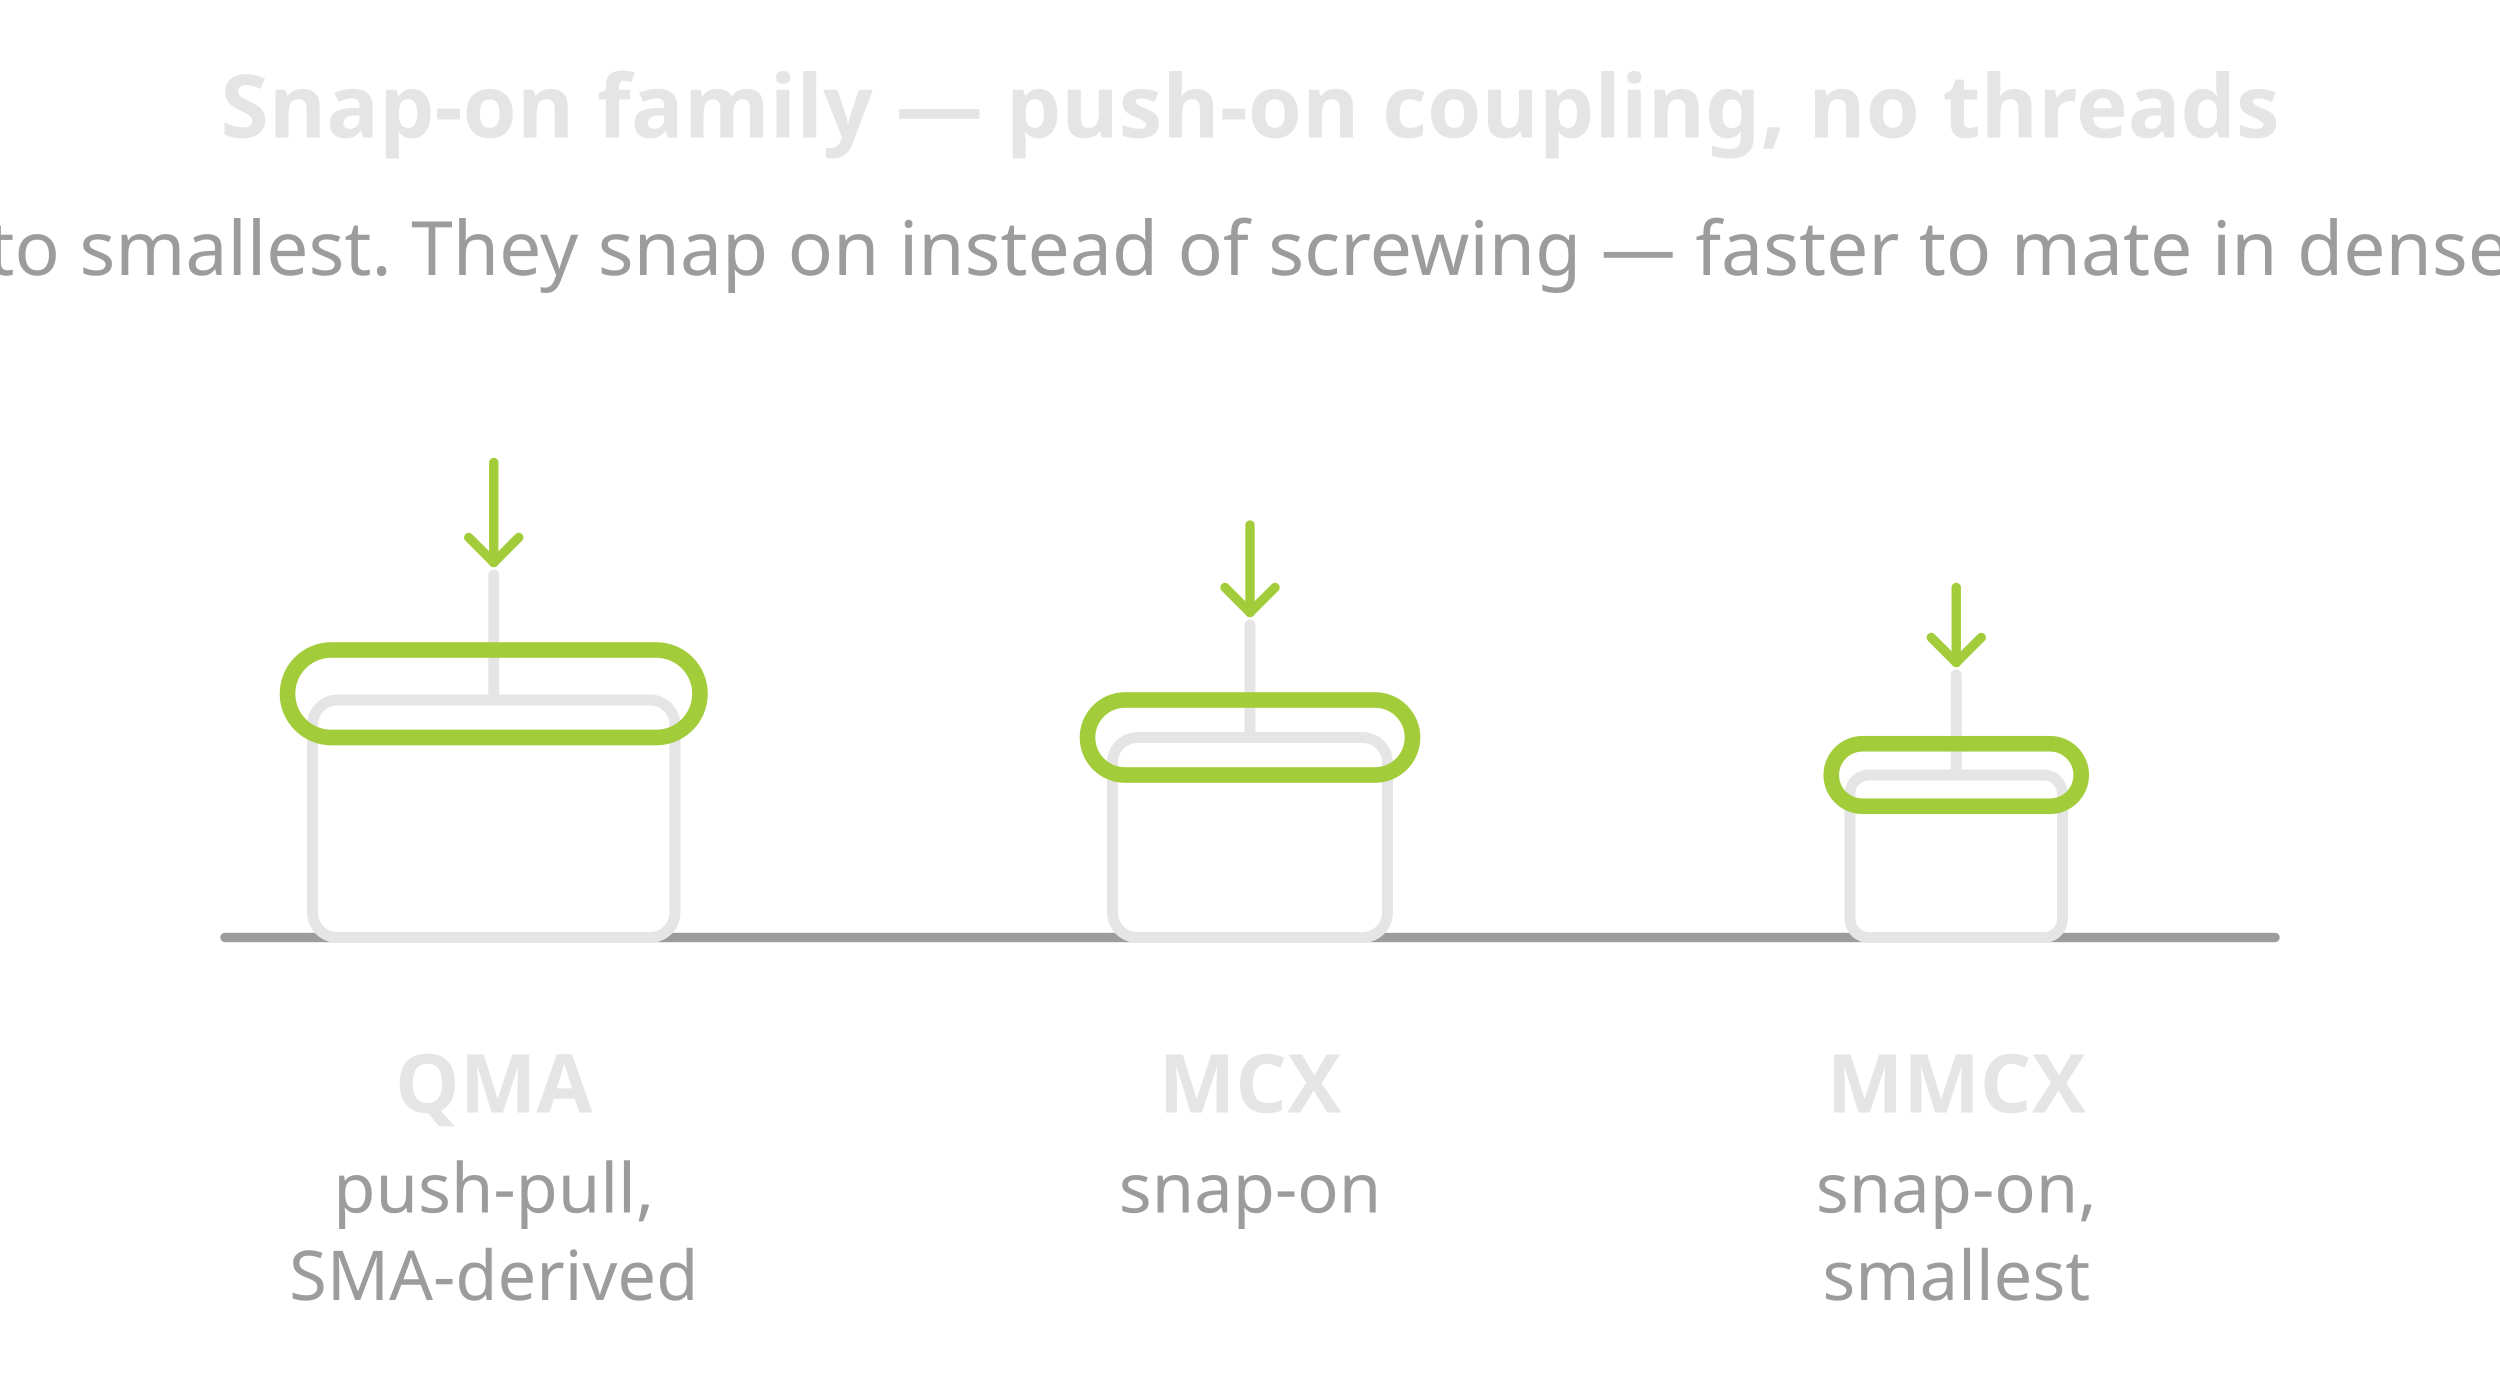
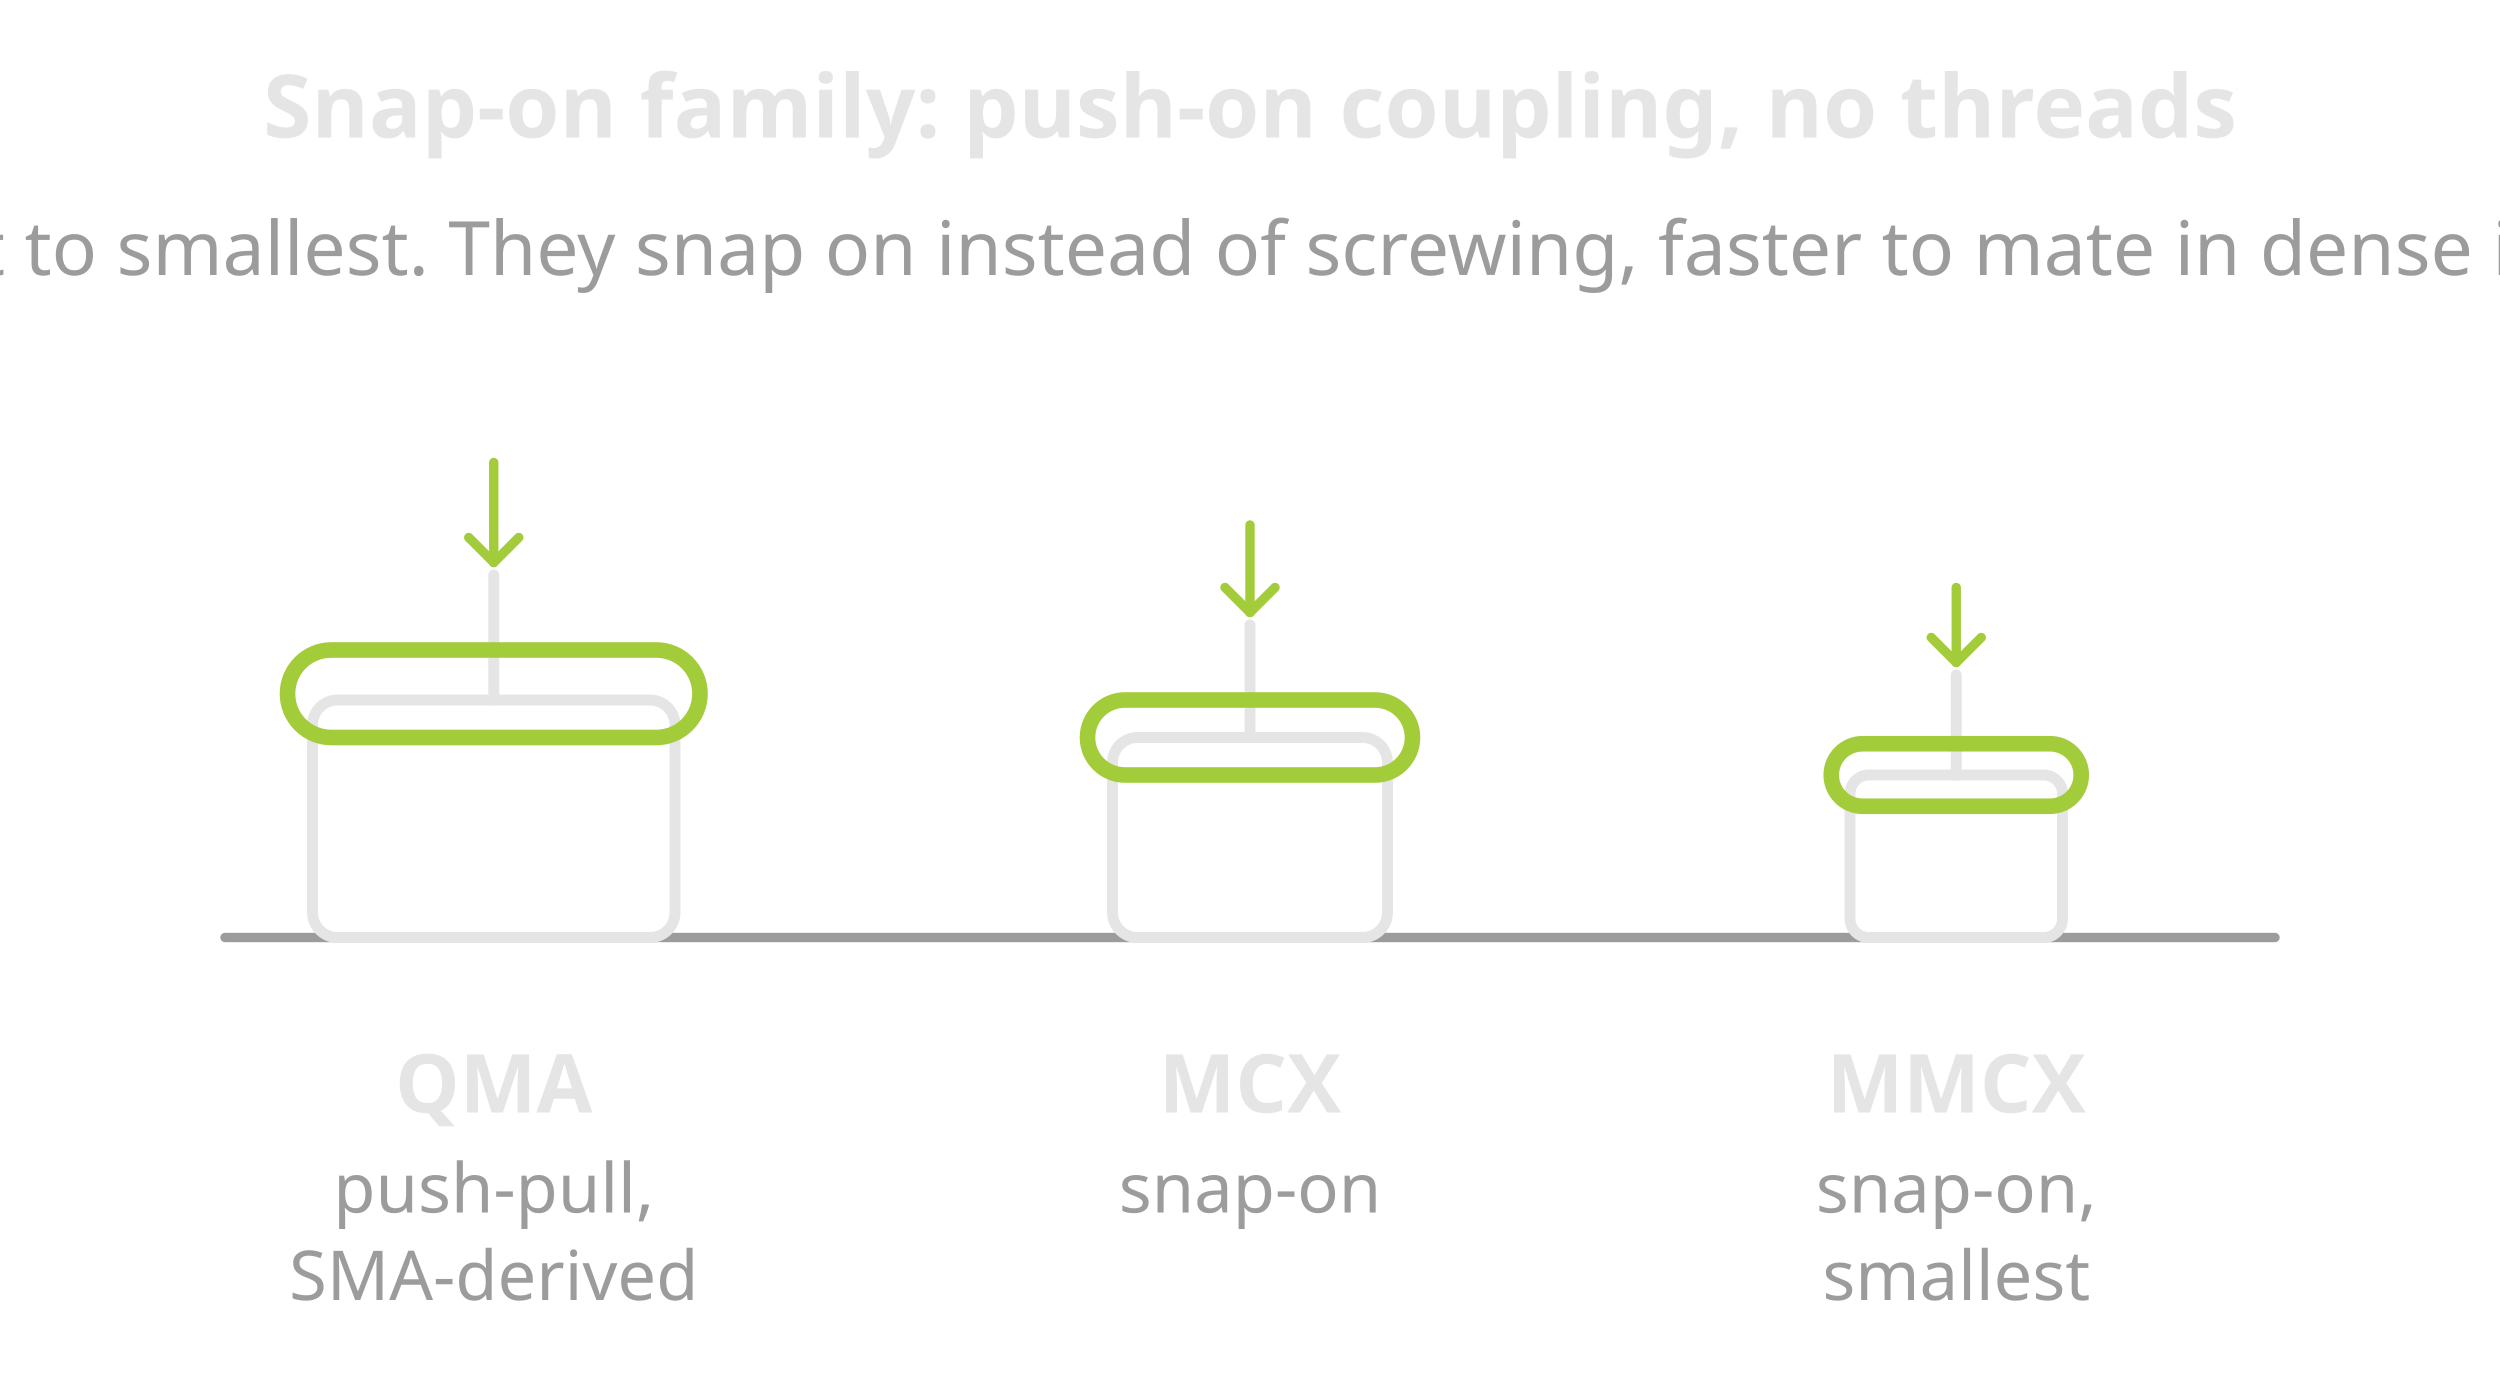
<svg xmlns="http://www.w3.org/2000/svg" viewBox="0 0 400 220" fill="none" font-family="IBM Plex Sans, sans-serif">
-   <text x="200" y="22" fill="#E5E5E5" font-size="14" font-weight="600" text-anchor="middle">Snap-on family — push-on coupling, no threads</text>
+   <text x="200" y="22" fill="#E5E5E5" font-size="14" font-weight="600" text-anchor="middle">Snap-on family: push-on coupling, no threads</text>
  <line x1="36" y1="150" x2="364" y2="150" stroke="#9C9C9C" stroke-width="1.5" stroke-linecap="round" />
  <g stroke="#E5E5E5" stroke-width="1.75" stroke-linecap="round" stroke-linejoin="round">
    <rect x="50" y="112" width="58" height="38" rx="4" />
    <path d="M79 112 L79 92" />
  </g>
  <rect x="46" y="104" width="66" height="14" rx="7" stroke="#A2CC3A" stroke-width="2.5" fill="none" />
  <g stroke="#A2CC3A" stroke-width="1.5" stroke-linecap="round" stroke-linejoin="round">
    <line x1="79" y1="74" x2="79" y2="90" />
    <path d="M75 86 L79 90 L83 86" />
  </g>
  <text x="79" y="178" fill="#E5E5E5" font-size="13" font-weight="600" text-anchor="middle">QMA</text>
  <text x="79" y="194" fill="#9C9C9C" font-size="11" font-weight="500" text-anchor="middle">push-pull,</text>
  <text x="79" y="208" fill="#9C9C9C" font-size="11" font-weight="500" text-anchor="middle">SMA-derived</text>
  <g stroke="#E5E5E5" stroke-width="1.75" stroke-linecap="round" stroke-linejoin="round">
    <rect x="178" y="118" width="44" height="32" rx="4" />
    <path d="M200 118 L200 100" />
  </g>
  <rect x="174" y="112" width="52" height="12" rx="6" stroke="#A2CC3A" stroke-width="2.5" fill="none" />
  <g stroke="#A2CC3A" stroke-width="1.5" stroke-linecap="round" stroke-linejoin="round">
    <line x1="200" y1="84" x2="200" y2="98" />
    <path d="M196 94 L200 98 L204 94" />
  </g>
  <text x="200" y="178" fill="#E5E5E5" font-size="13" font-weight="600" text-anchor="middle">MCX</text>
  <text x="200" y="194" fill="#9C9C9C" font-size="11" font-weight="500" text-anchor="middle">snap-on</text>
  <g stroke="#E5E5E5" stroke-width="1.75" stroke-linecap="round" stroke-linejoin="round">
    <rect x="296" y="124" width="34" height="26" rx="3" />
    <path d="M313 124 L313 108" />
  </g>
  <rect x="293" y="119" width="40" height="10" rx="5" stroke="#A2CC3A" stroke-width="2.5" fill="none" />
  <g stroke="#A2CC3A" stroke-width="1.5" stroke-linecap="round" stroke-linejoin="round">
    <line x1="313" y1="94" x2="313" y2="106" />
    <path d="M309 102 L313 106 L317 102" />
  </g>
  <text x="313" y="178" fill="#E5E5E5" font-size="13" font-weight="600" text-anchor="middle">MMCX</text>
  <text x="313" y="194" fill="#9C9C9C" font-size="11" font-weight="500" text-anchor="middle">snap-on,</text>
  <text x="313" y="208" fill="#9C9C9C" font-size="11" font-weight="500" text-anchor="middle">smallest</text>
-   <text x="200" y="44" fill="#9C9C9C" font-size="12" font-weight="500" text-anchor="middle">Largest to smallest. They snap on instead of screwing — faster to mate in dense installs.</text>
+   <text x="200" y="44" fill="#9C9C9C" font-size="12" font-weight="500" text-anchor="middle">Largest to smallest. They snap on instead of screwing, faster to mate in dense installs.</text>
</svg>
